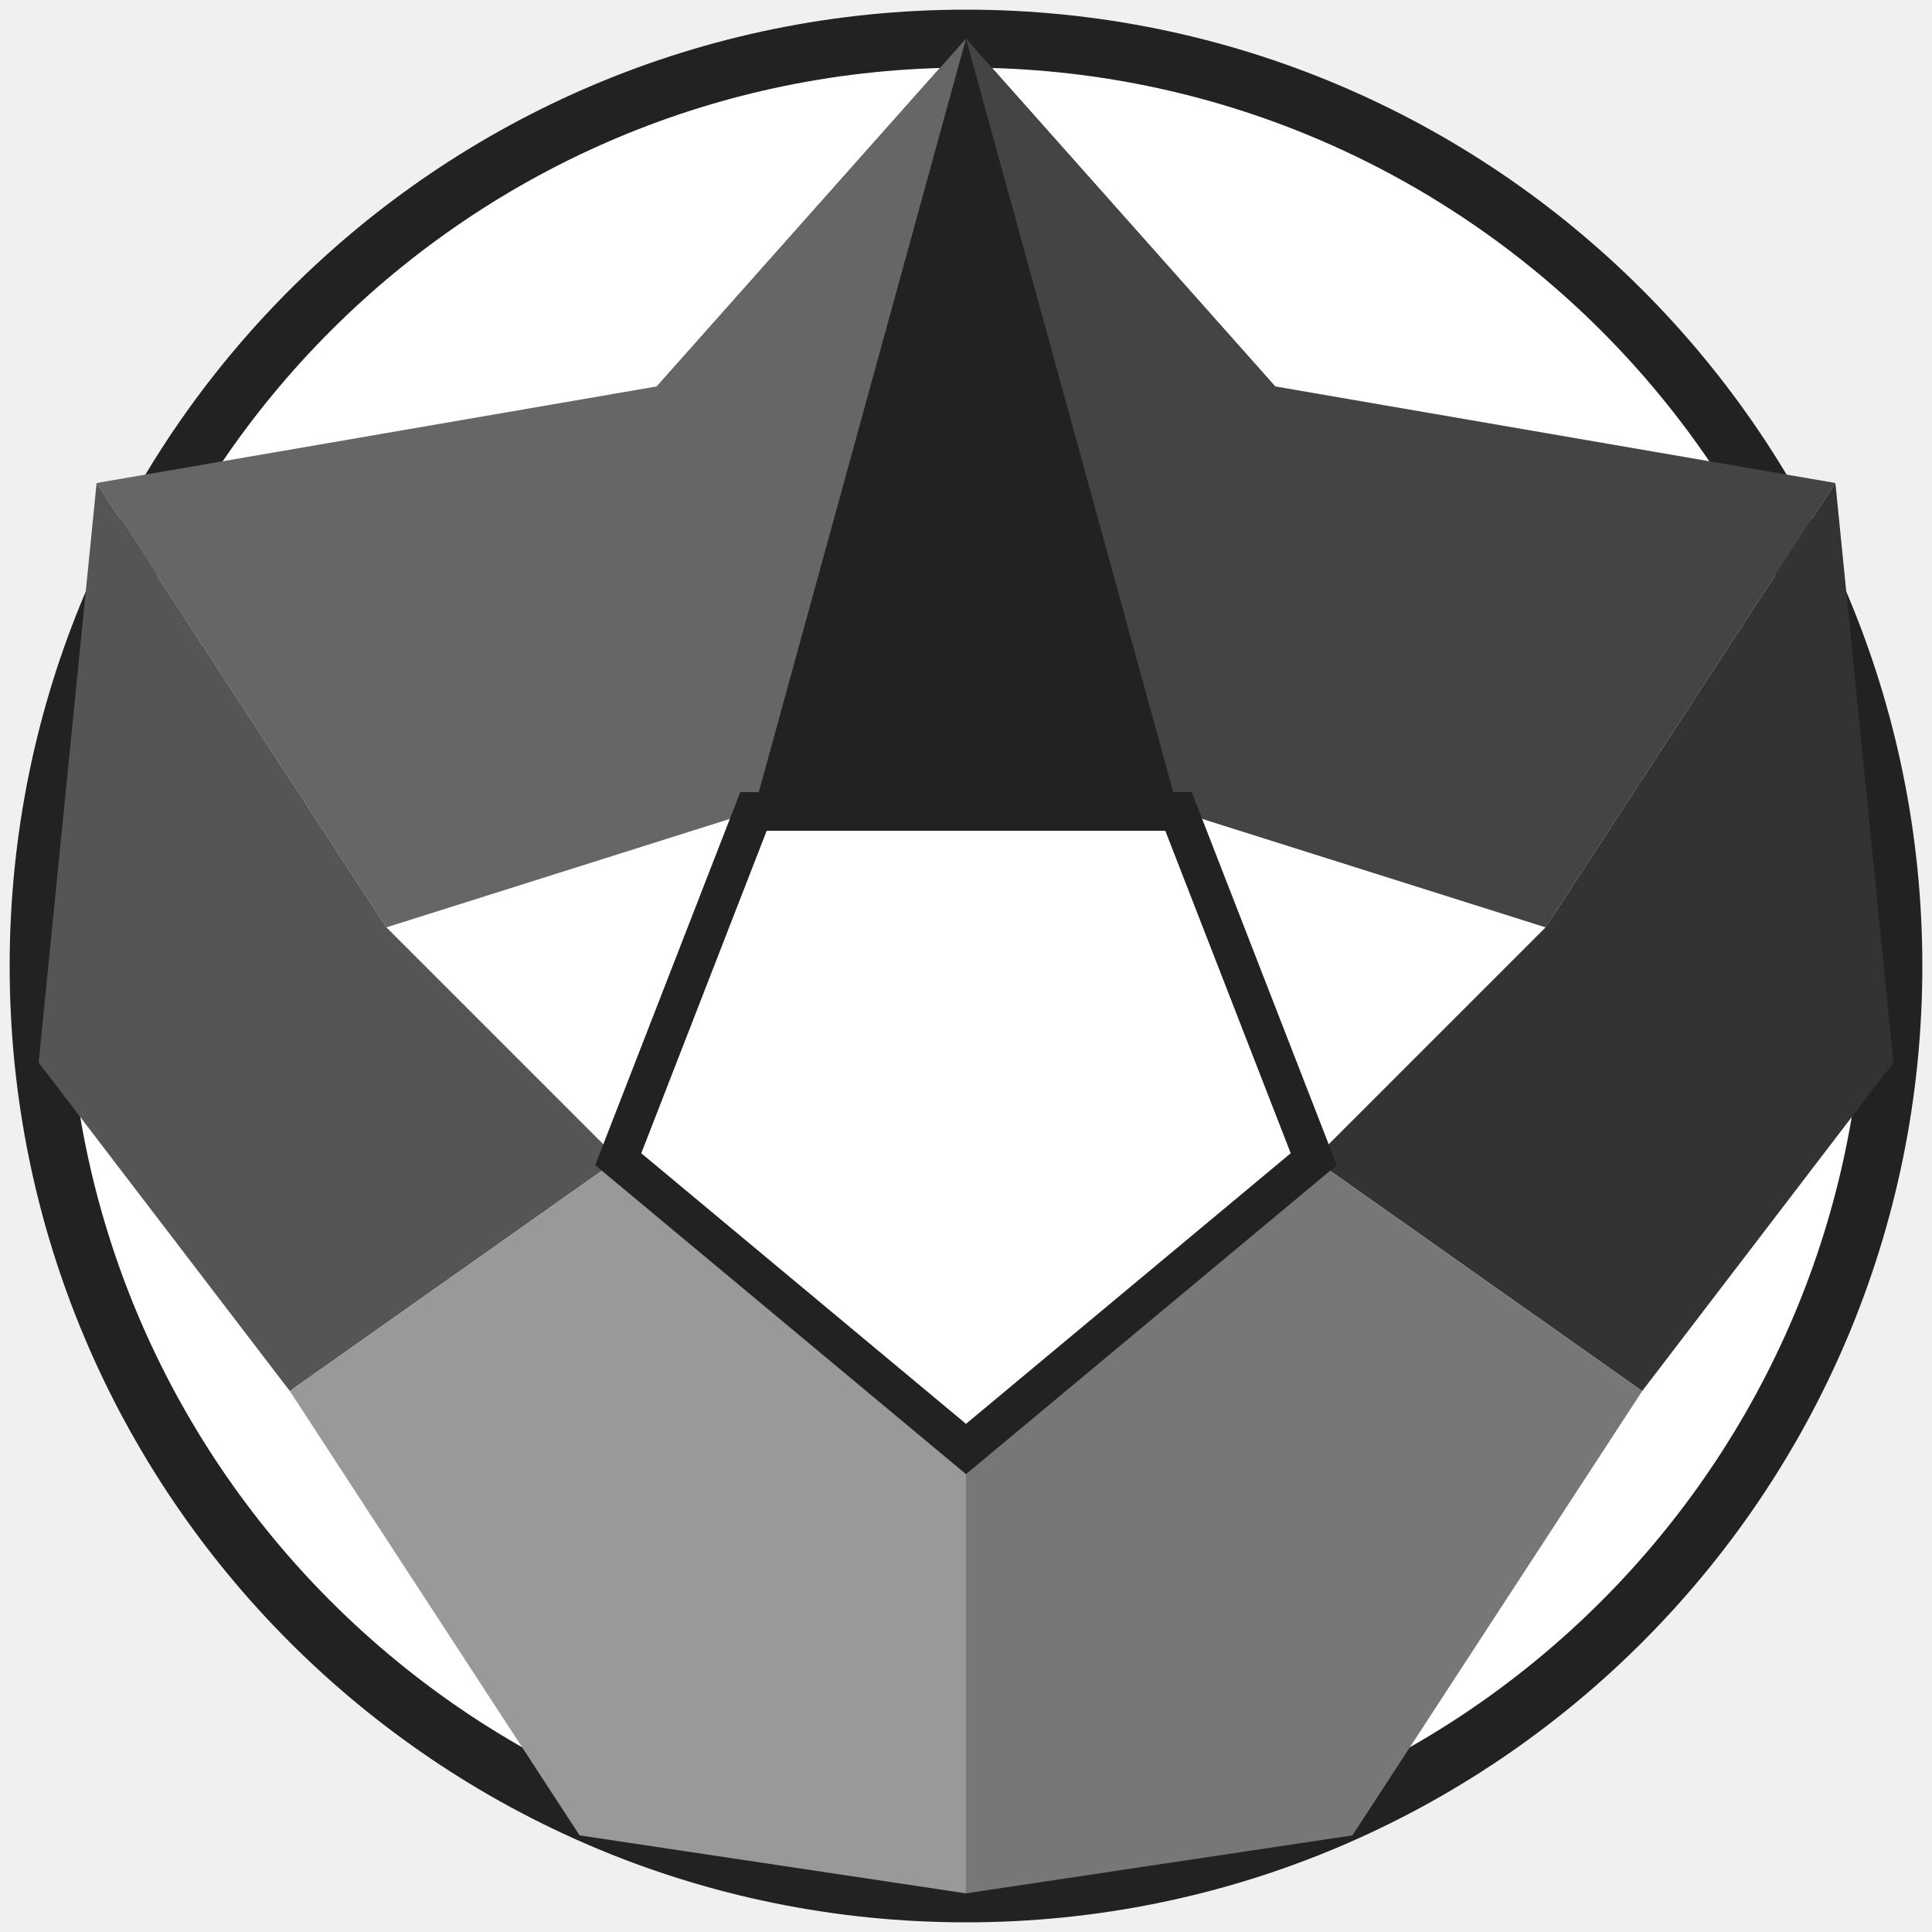
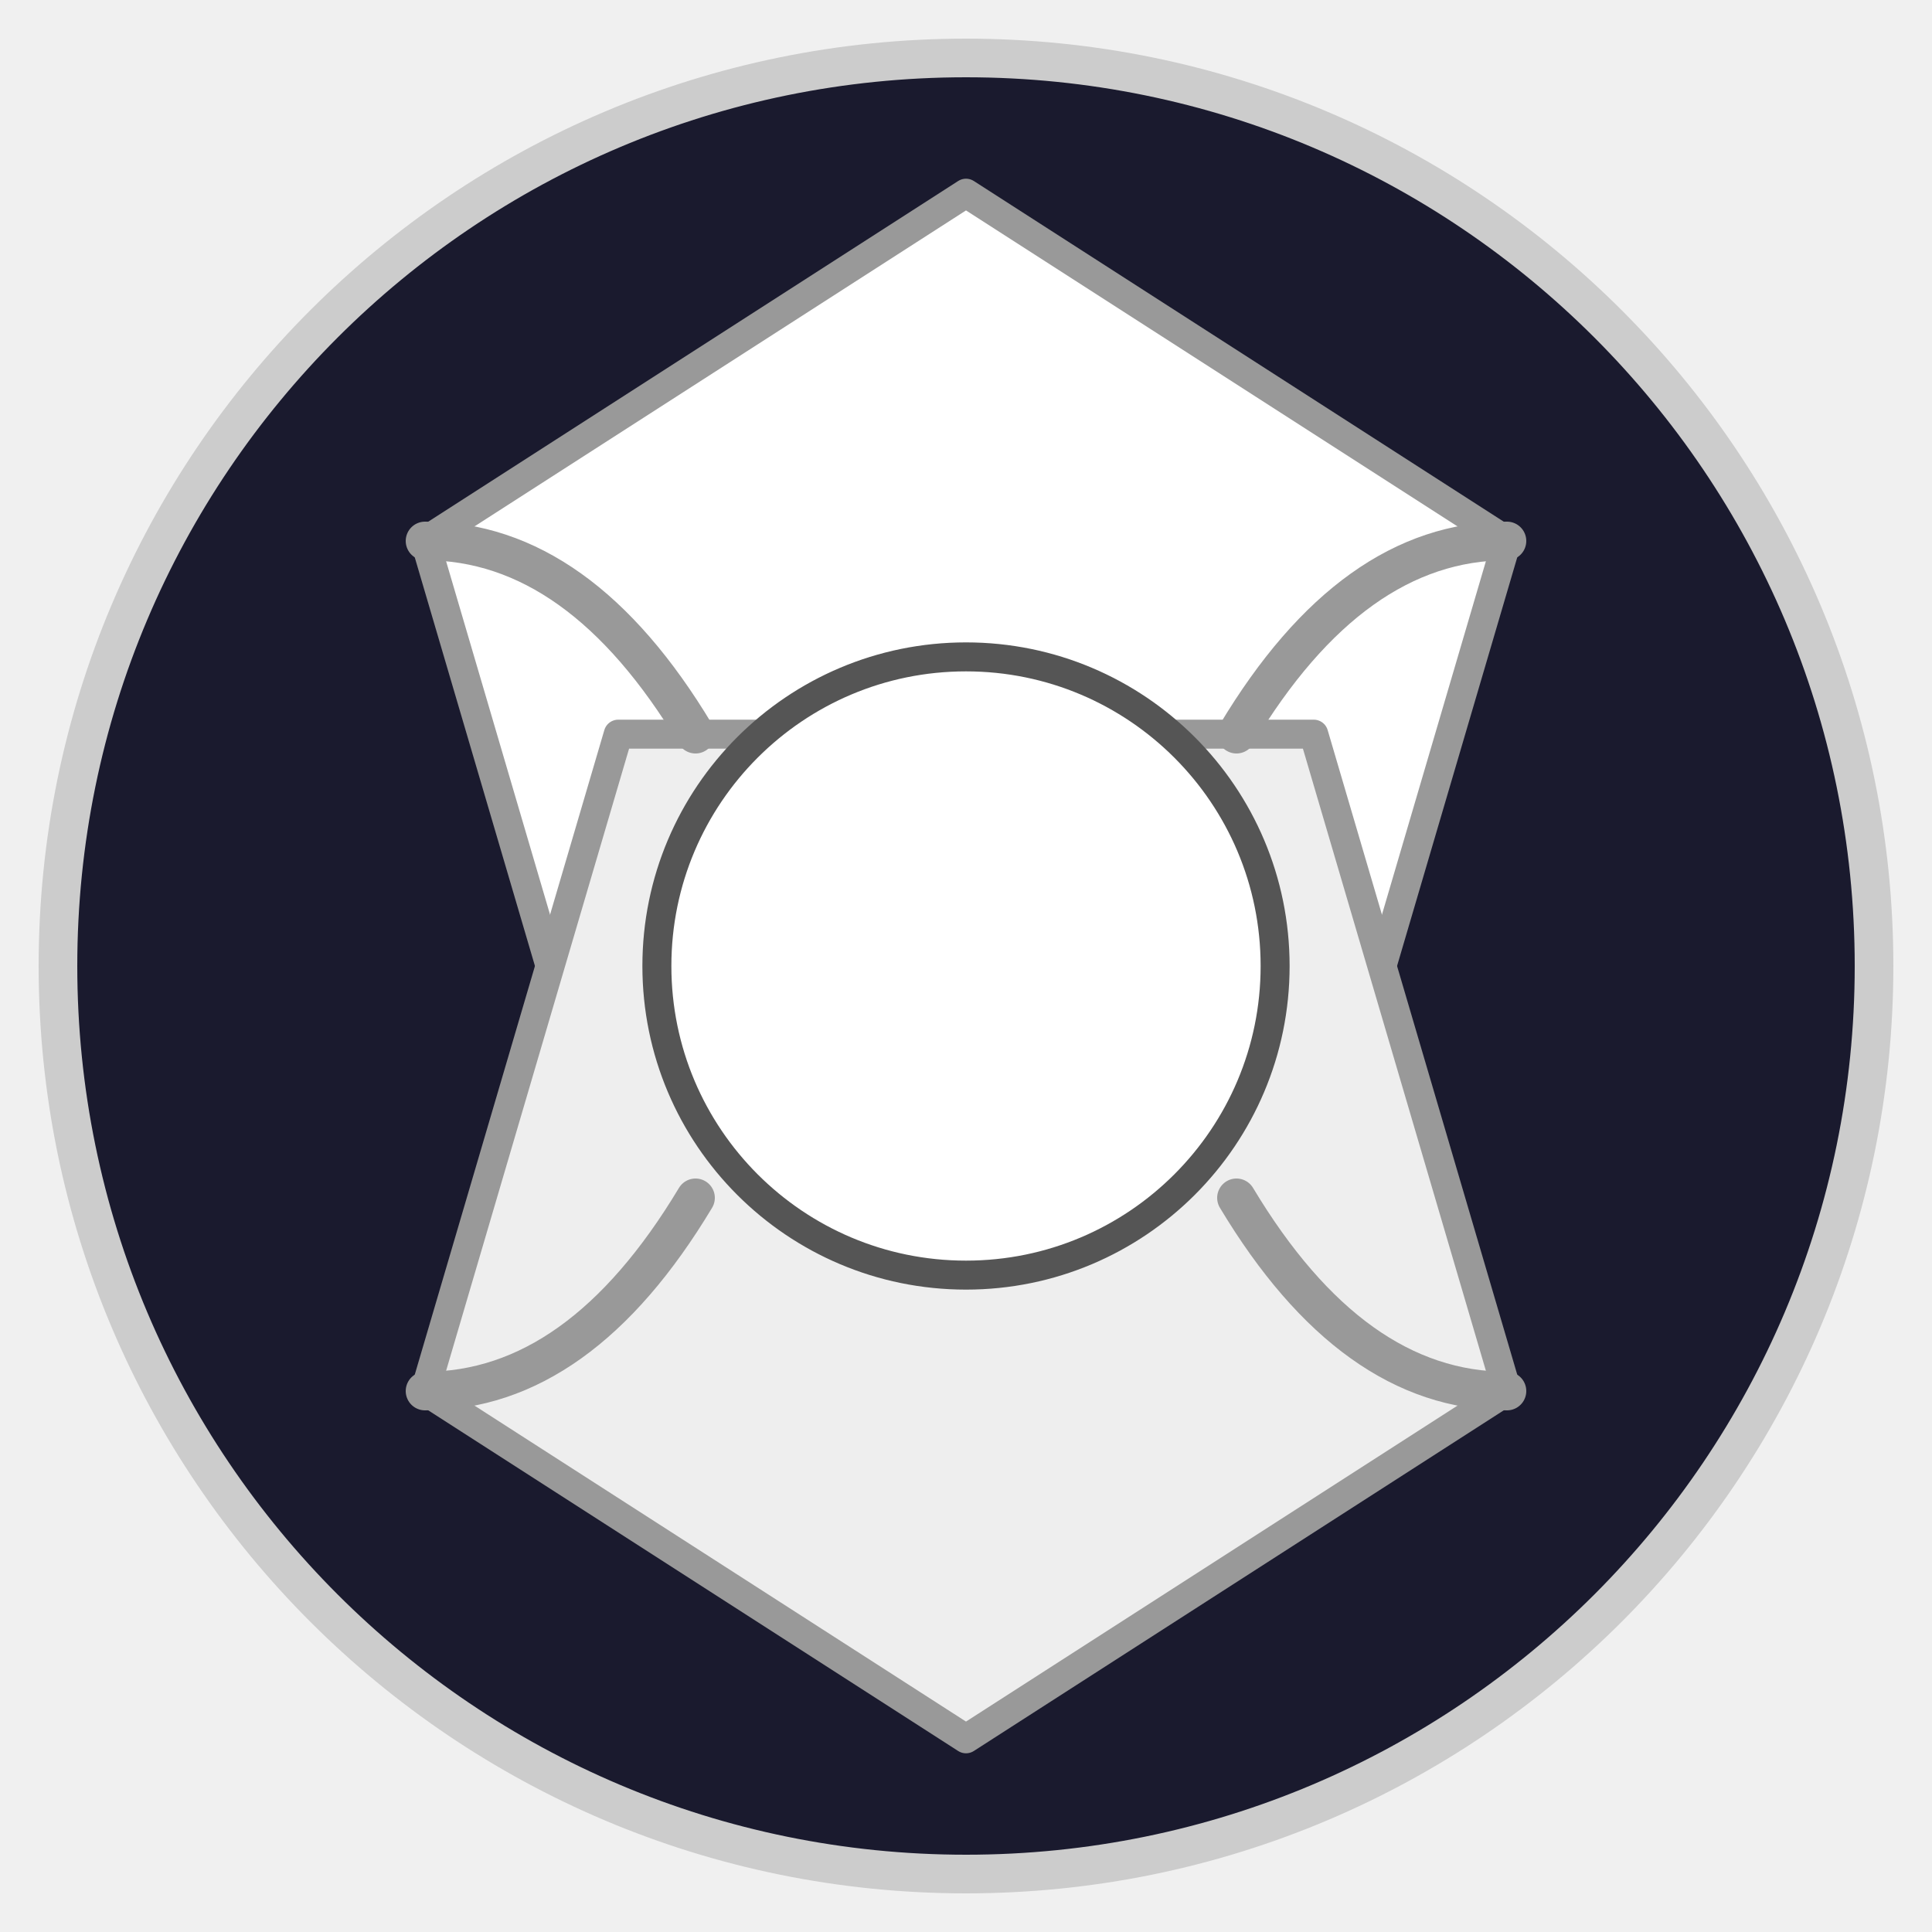
<svg xmlns="http://www.w3.org/2000/svg" viewBox="0 0 100 100">
-   <circle cx="50" cy="50" r="48" fill="white" stroke="#222" stroke-width="3" />
-   <path d="M50 2 L66 20 L61 42 L39 42 L34 20 Z" fill="#222" />
-   <path d="M50 2 L66 20 L95 25 L80 48 L61 42 Z" fill="#444" />
-   <path d="M50 2 L34 20 L5 25 L20 48 L39 42 Z" fill="#666" />
-   <path d="M80 48 L95 25 L98 55 L85 72 L68 60 Z" fill="#333" />
-   <path d="M20 48 L5 25 L2 55 L15 72 L32 60 Z" fill="#555" />
-   <path d="M68 60 L85 72 L70 95 L50 98 L50 75 Z" fill="#777" />
-   <path d="M32 60 L15 72 L30 95 L50 98 L50 75 Z" fill="#999" />
-   <path d="M50 75 L68 60 L61 42 L39 42 L32 60 Z" fill="white" stroke="#222" stroke-width="2" />
+   <circle cx="50" cy="50" r="47" fill="#1a1a2e" stroke="#ccc" stroke-width="2" />
+   <path d="M50 10 L78 28 L68 62 L32 62 L22 28 Z" fill="white" stroke="#999" stroke-width="1.5" stroke-linejoin="round" />
+   <path d="M50 90 L22 72 L32 38 L68 38 L78 72 Z" fill="#eee" stroke="#999" stroke-width="1.5" stroke-linejoin="round" />
+   <circle cx="50" cy="50" r="16" fill="white" stroke="#555" stroke-width="1.5" />
+   <path d="M36 38 Q30 28 22 28" fill="none" stroke="#999" stroke-width="2" stroke-linecap="round" />
+   <path d="M64 38 Q70 28 78 28" fill="none" stroke="#999" stroke-width="2" stroke-linecap="round" />
+   <path d="M36 62 Q30 72 22 72" fill="none" stroke="#999" stroke-width="2" stroke-linecap="round" />
+   <path d="M64 62 Q70 72 78 72" fill="none" stroke="#999" stroke-width="2" stroke-linecap="round" />
</svg>
